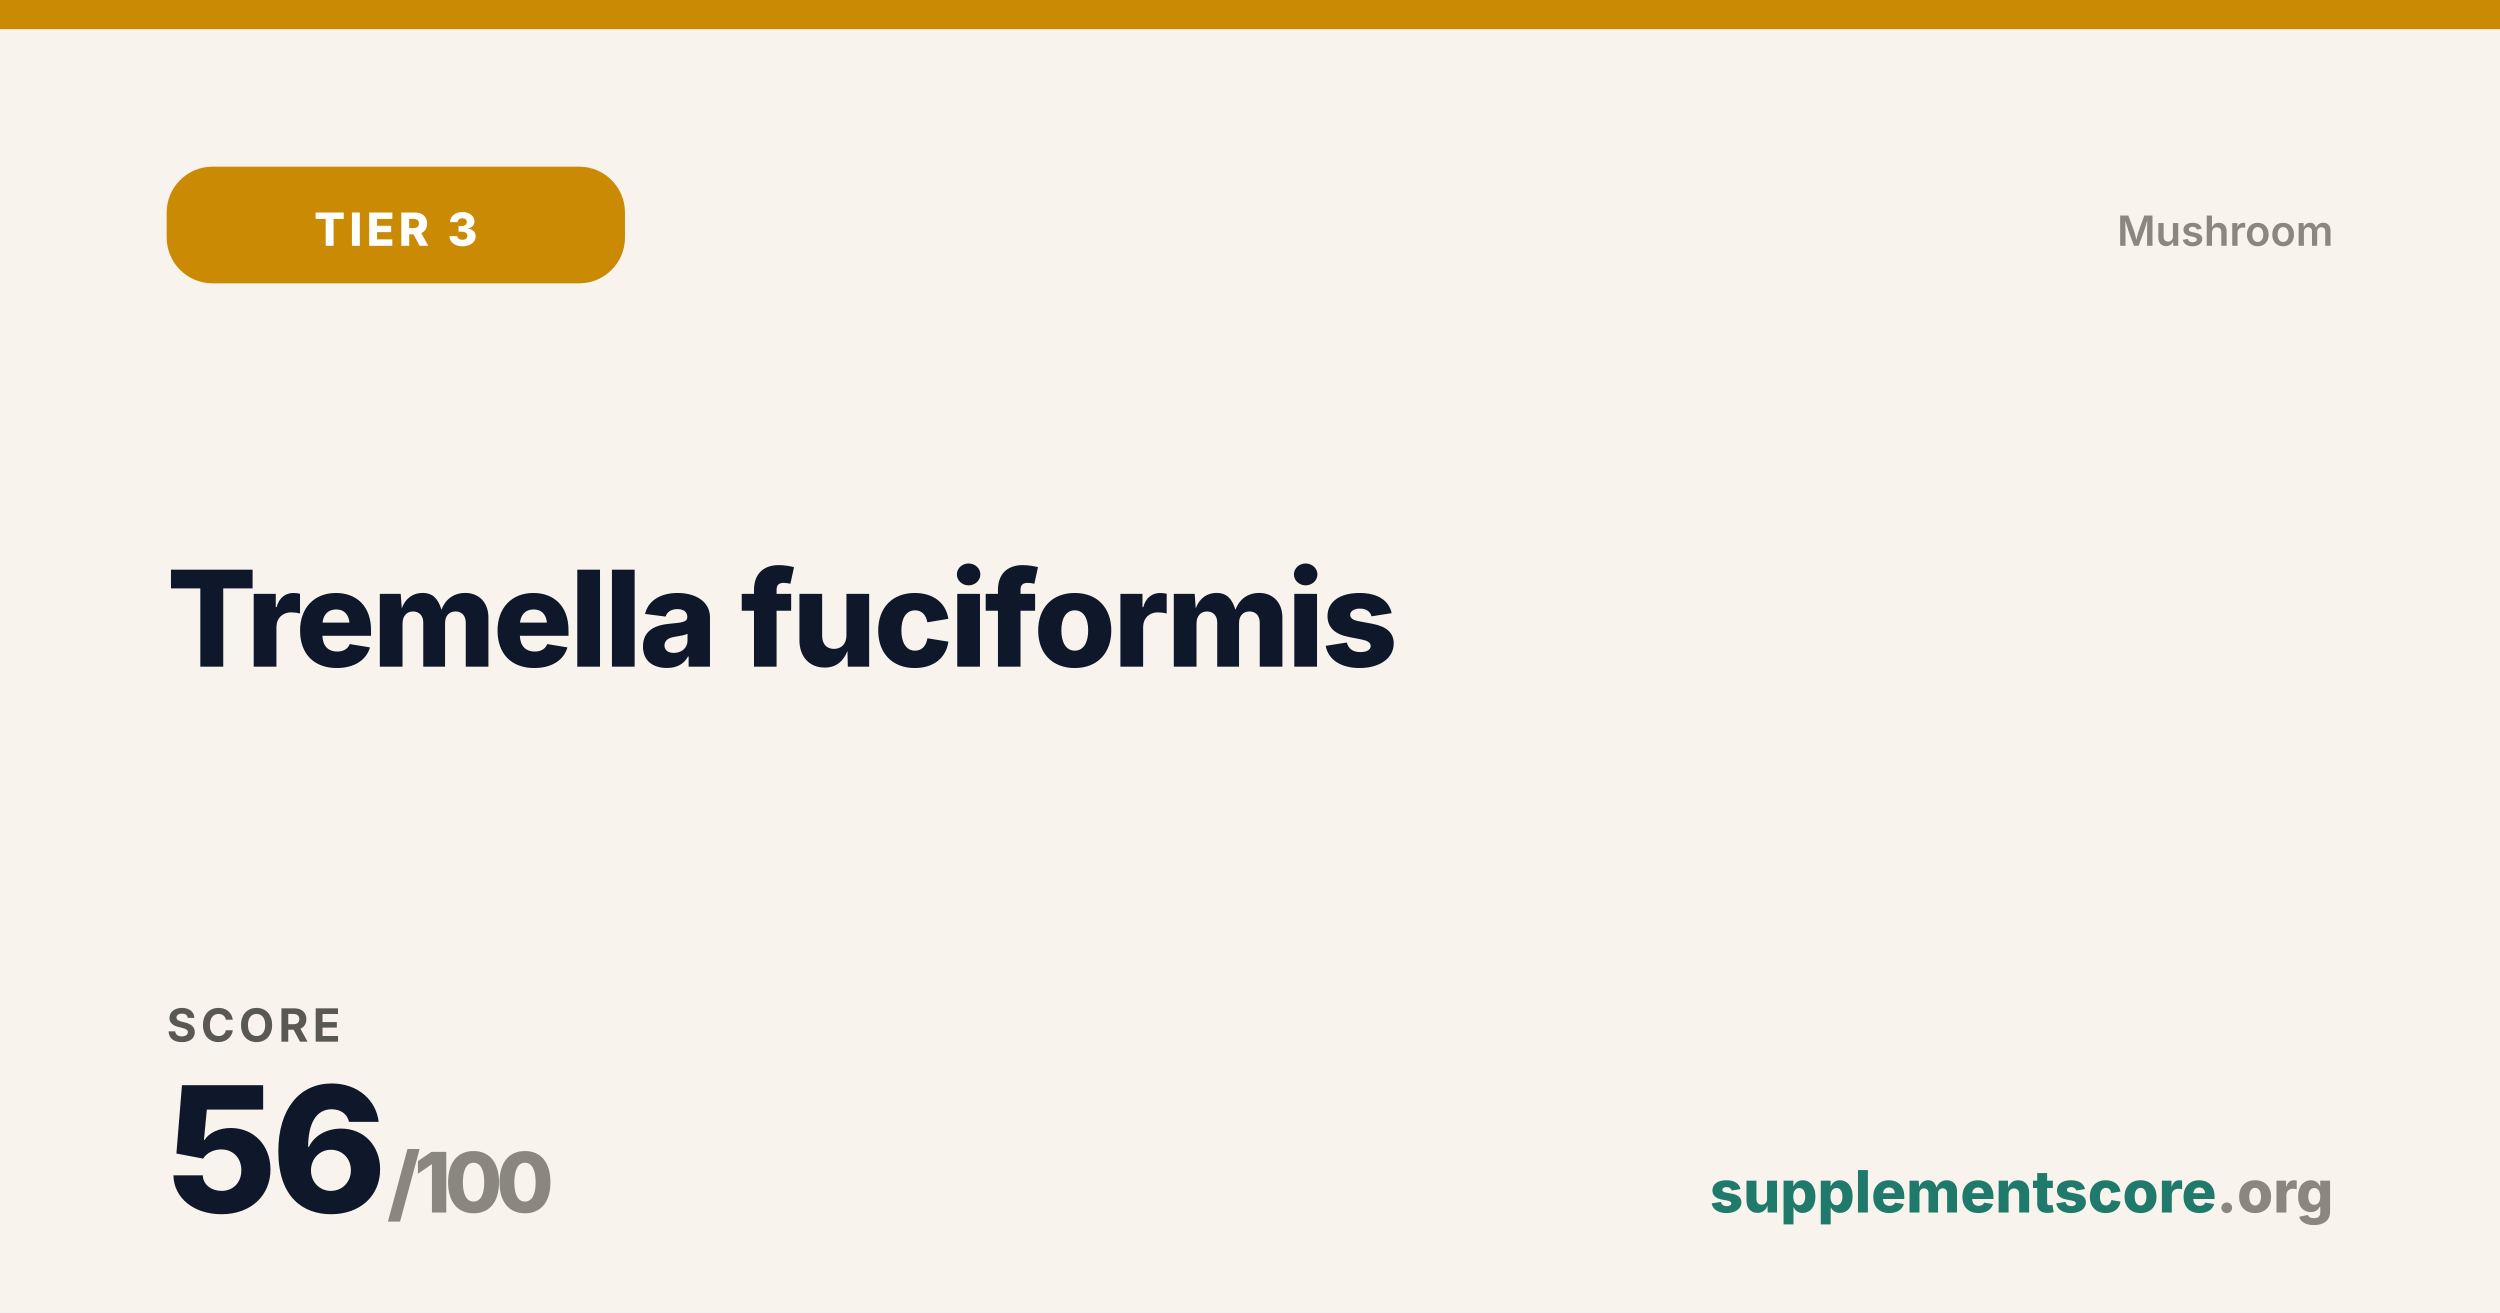
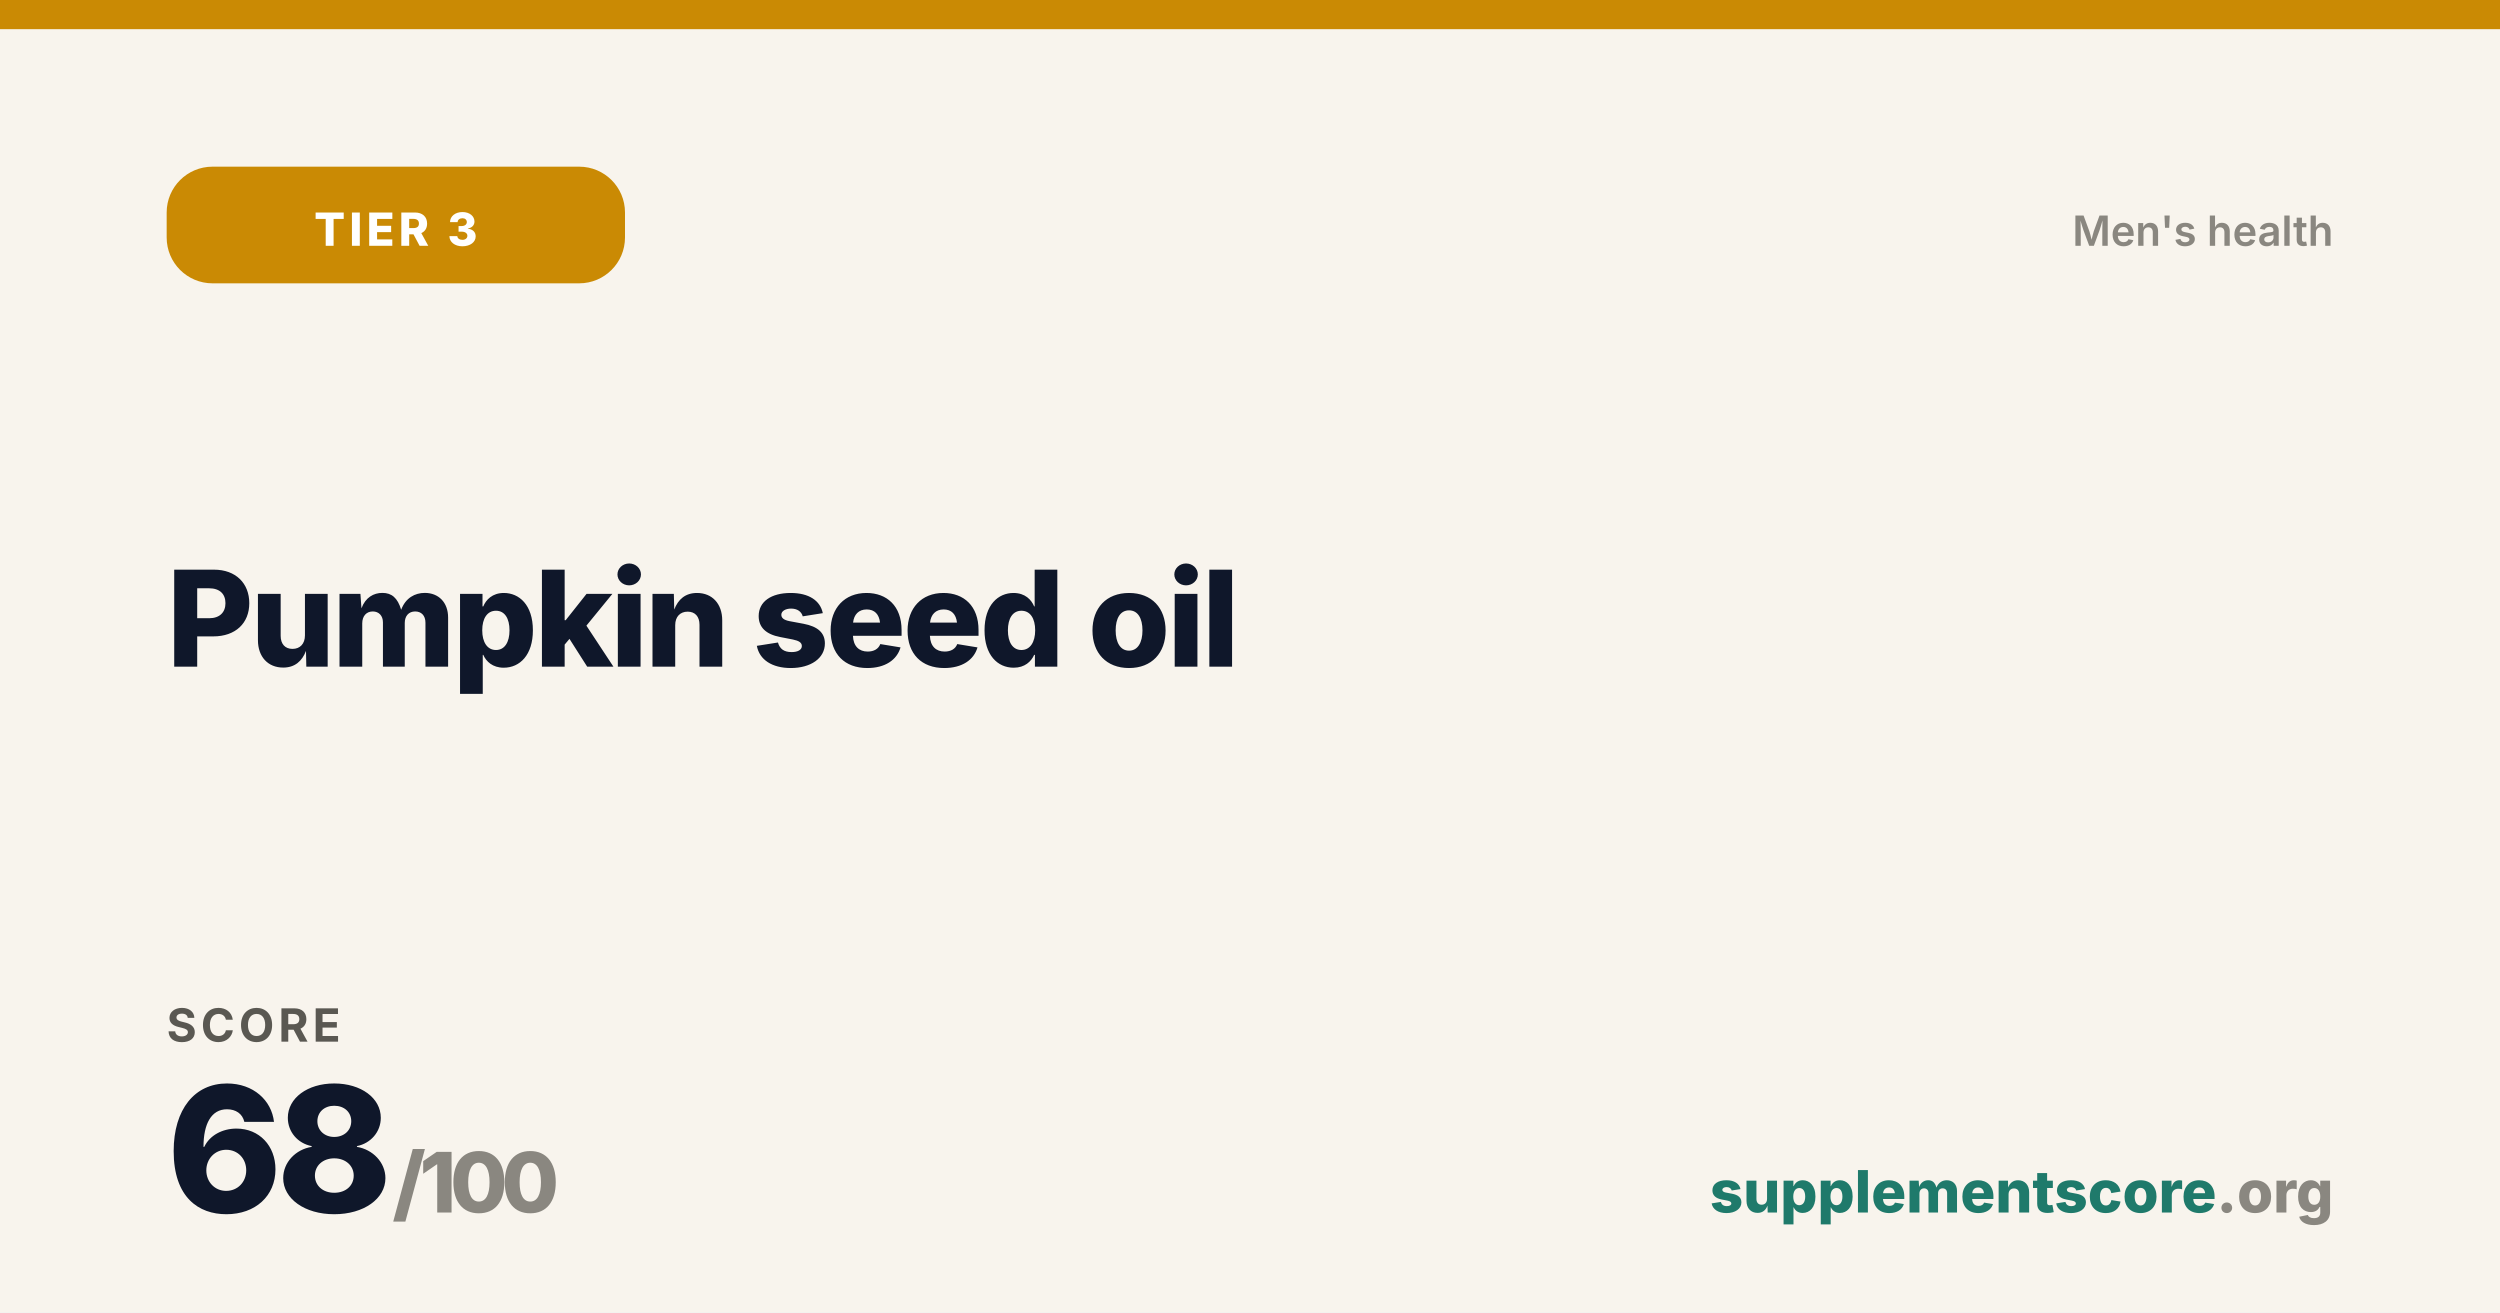
<svg xmlns="http://www.w3.org/2000/svg" width="1200" height="630" viewBox="0 0 1200 630">
  <rect width="1200" height="630" fill="#F8F4ED" />
  <rect x="0" y="0" width="1200" height="14" fill="#CA8A04" />
  <rect x="80" y="80" rx="22" ry="22" width="220" height="56" fill="#CA8A04" />
  <text x="190" y="118" font-family="-apple-system, BlinkMacSystemFont, sans-serif" font-size="22" font-weight="800" fill="#FFFFFF" text-anchor="middle" letter-spacing="2">TIER 3</text>
-   <text x="80" y="320" font-family="-apple-system, BlinkMacSystemFont, sans-serif" font-size="64" font-weight="800" fill="#0F172A" letter-spacing="-1.5">Tremella fuciformis</text>
+   <text x="80" y="320" font-family="-apple-system, BlinkMacSystemFont, sans-serif" font-size="64" font-weight="800" fill="#0F172A" letter-spacing="-1.5">Pumpkin seed oil</text>
  <text x="80" y="500" font-family="-apple-system, BlinkMacSystemFont, sans-serif" font-size="22" font-weight="700" fill="#5A5852" letter-spacing="2">SCORE</text>
-   <text x="80" y="582" font-family="-apple-system, BlinkMacSystemFont, sans-serif" font-size="84" font-weight="800" fill="#0F172A" letter-spacing="-3">56<tspan font-size="40" fill="#8A8780"> /100</tspan>
+   <text x="80" y="582" font-family="-apple-system, BlinkMacSystemFont, sans-serif" font-size="84" font-weight="800" fill="#0F172A" letter-spacing="-3">68<tspan font-size="40" fill="#8A8780"> /100</tspan>
  </text>
-   <text x="1120" y="118" font-family="-apple-system, BlinkMacSystemFont, sans-serif" font-size="20" font-weight="600" fill="#8A8780" text-anchor="end">Mushroom</text>
+   <text x="1120" y="118" font-family="-apple-system, BlinkMacSystemFont, sans-serif" font-size="20" font-weight="600" fill="#8A8780" text-anchor="end">Men's health</text>
  <text x="1120" y="582" font-family="-apple-system, BlinkMacSystemFont, sans-serif" font-size="28" font-weight="800" fill="#1F7A6B" text-anchor="end">supplementscore<tspan fill="#8A8780">.org</tspan>
  </text>
</svg>
